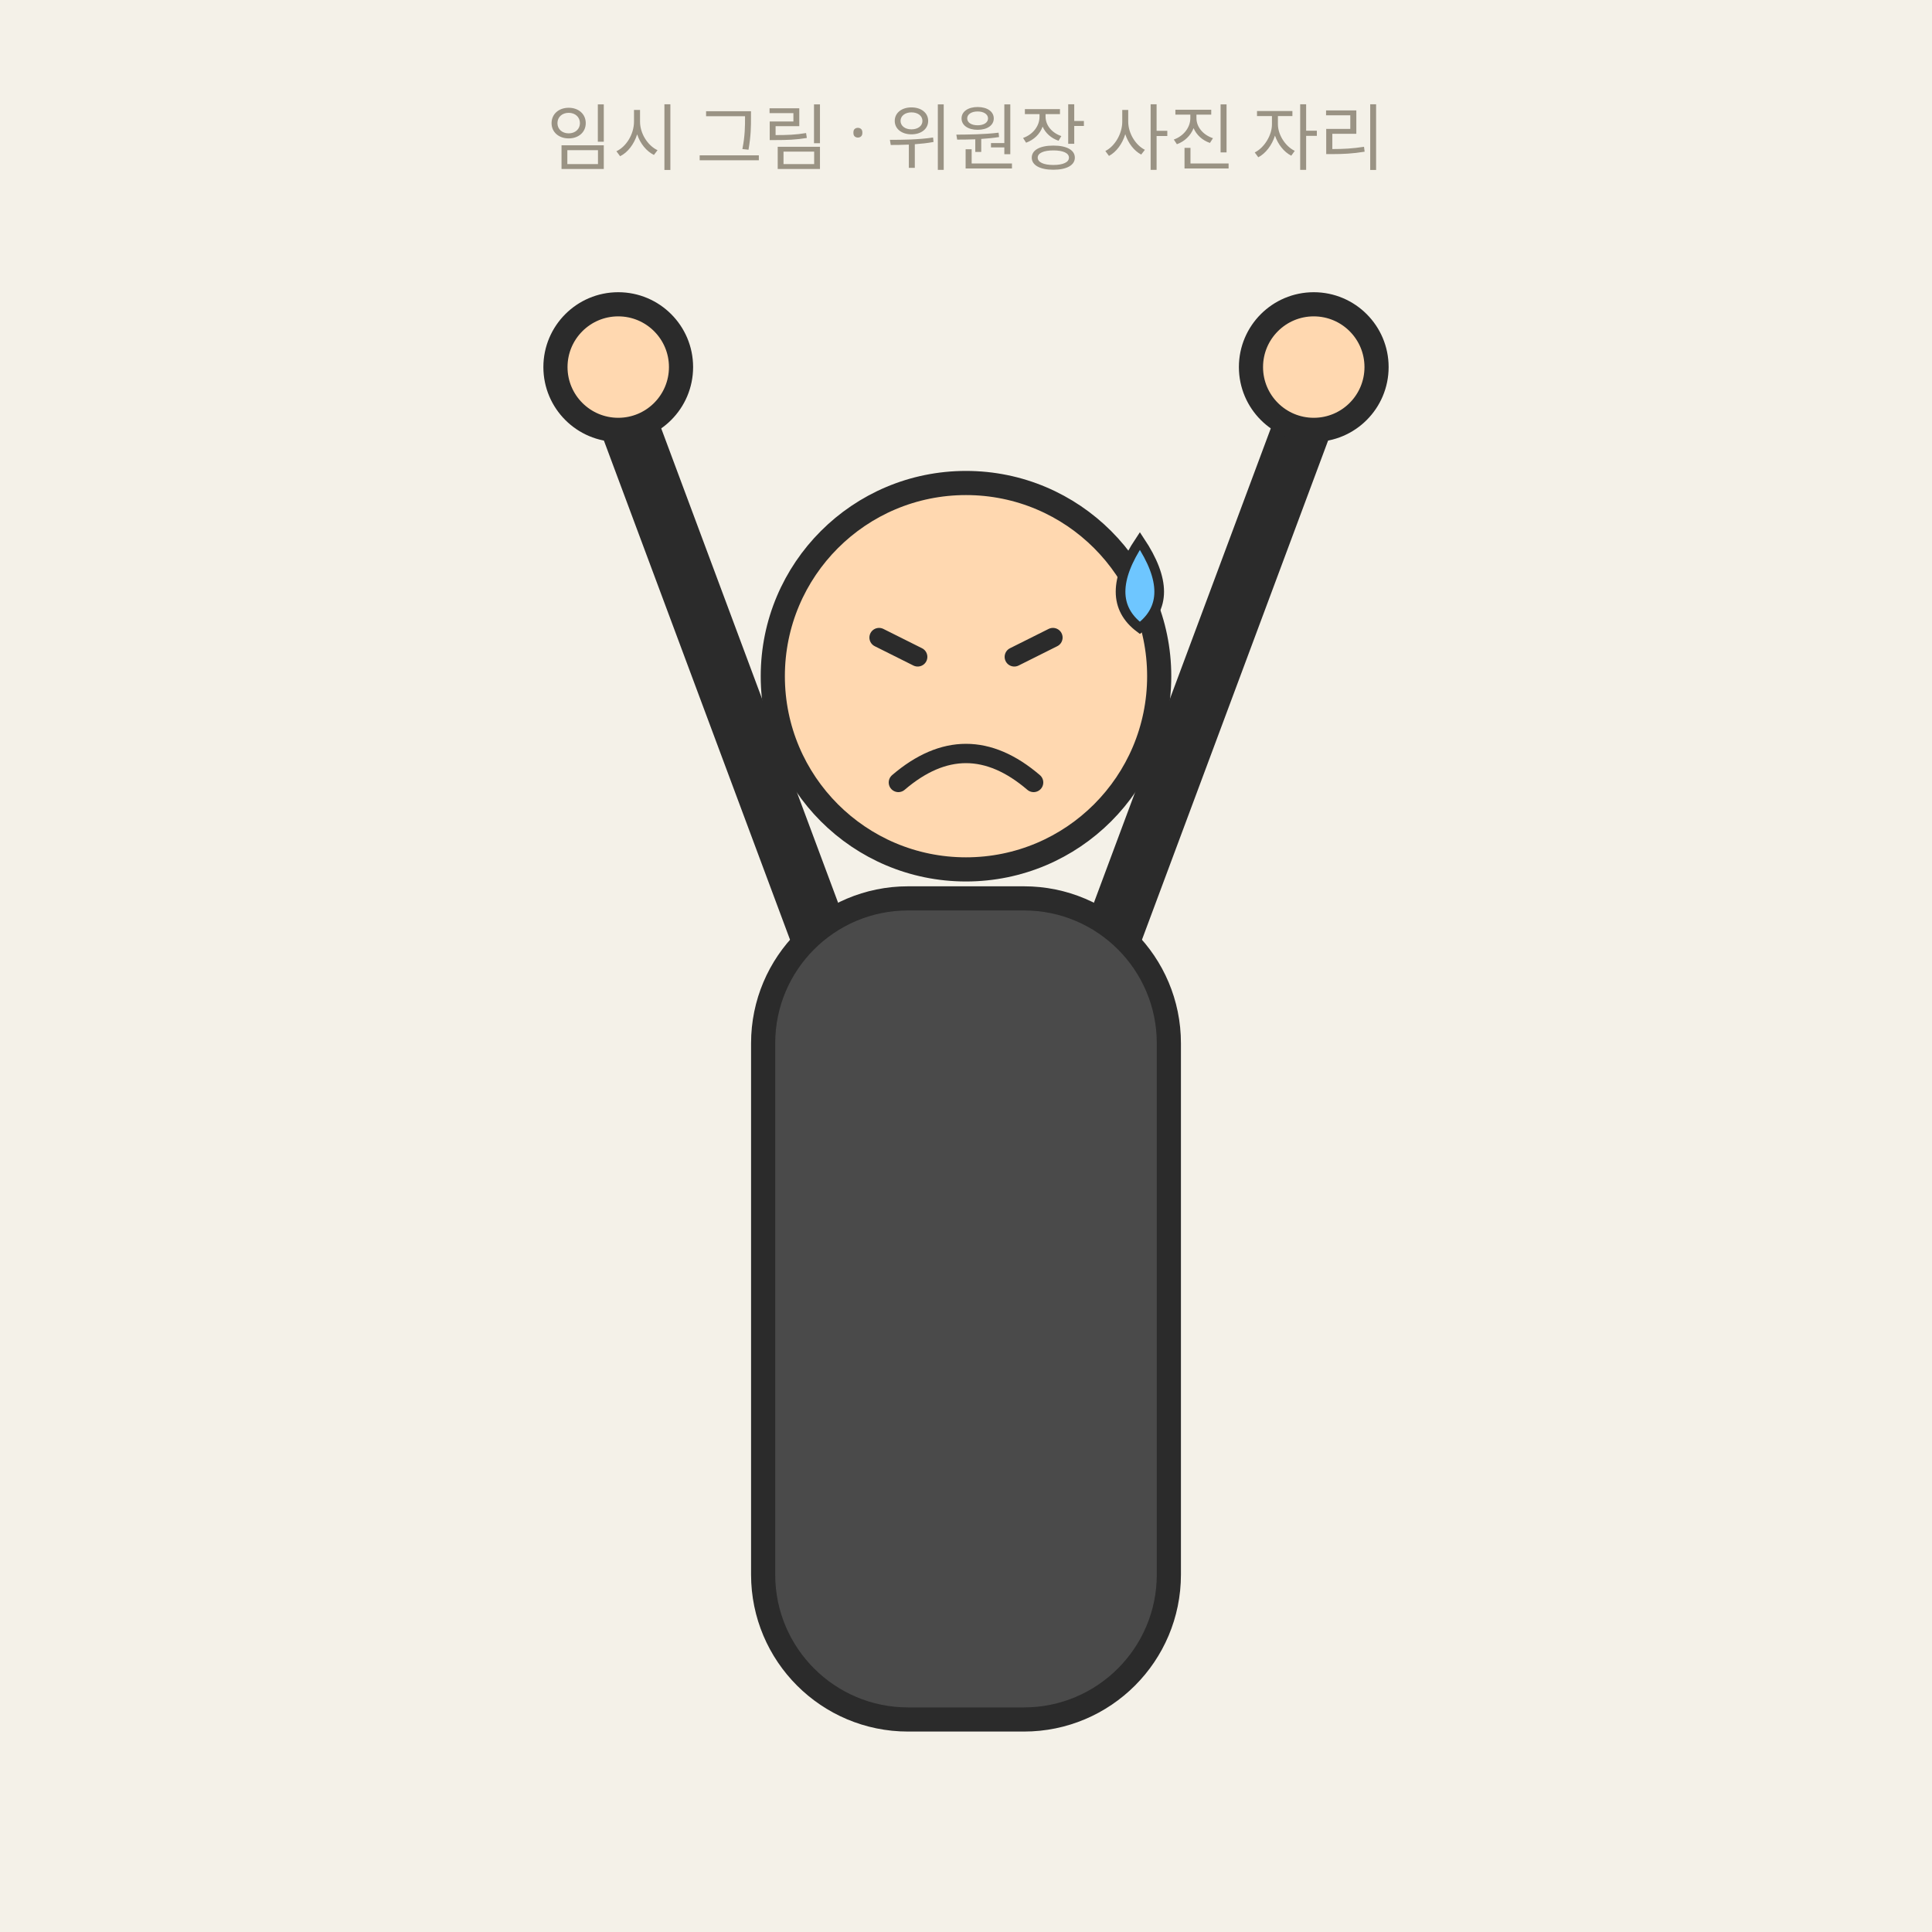
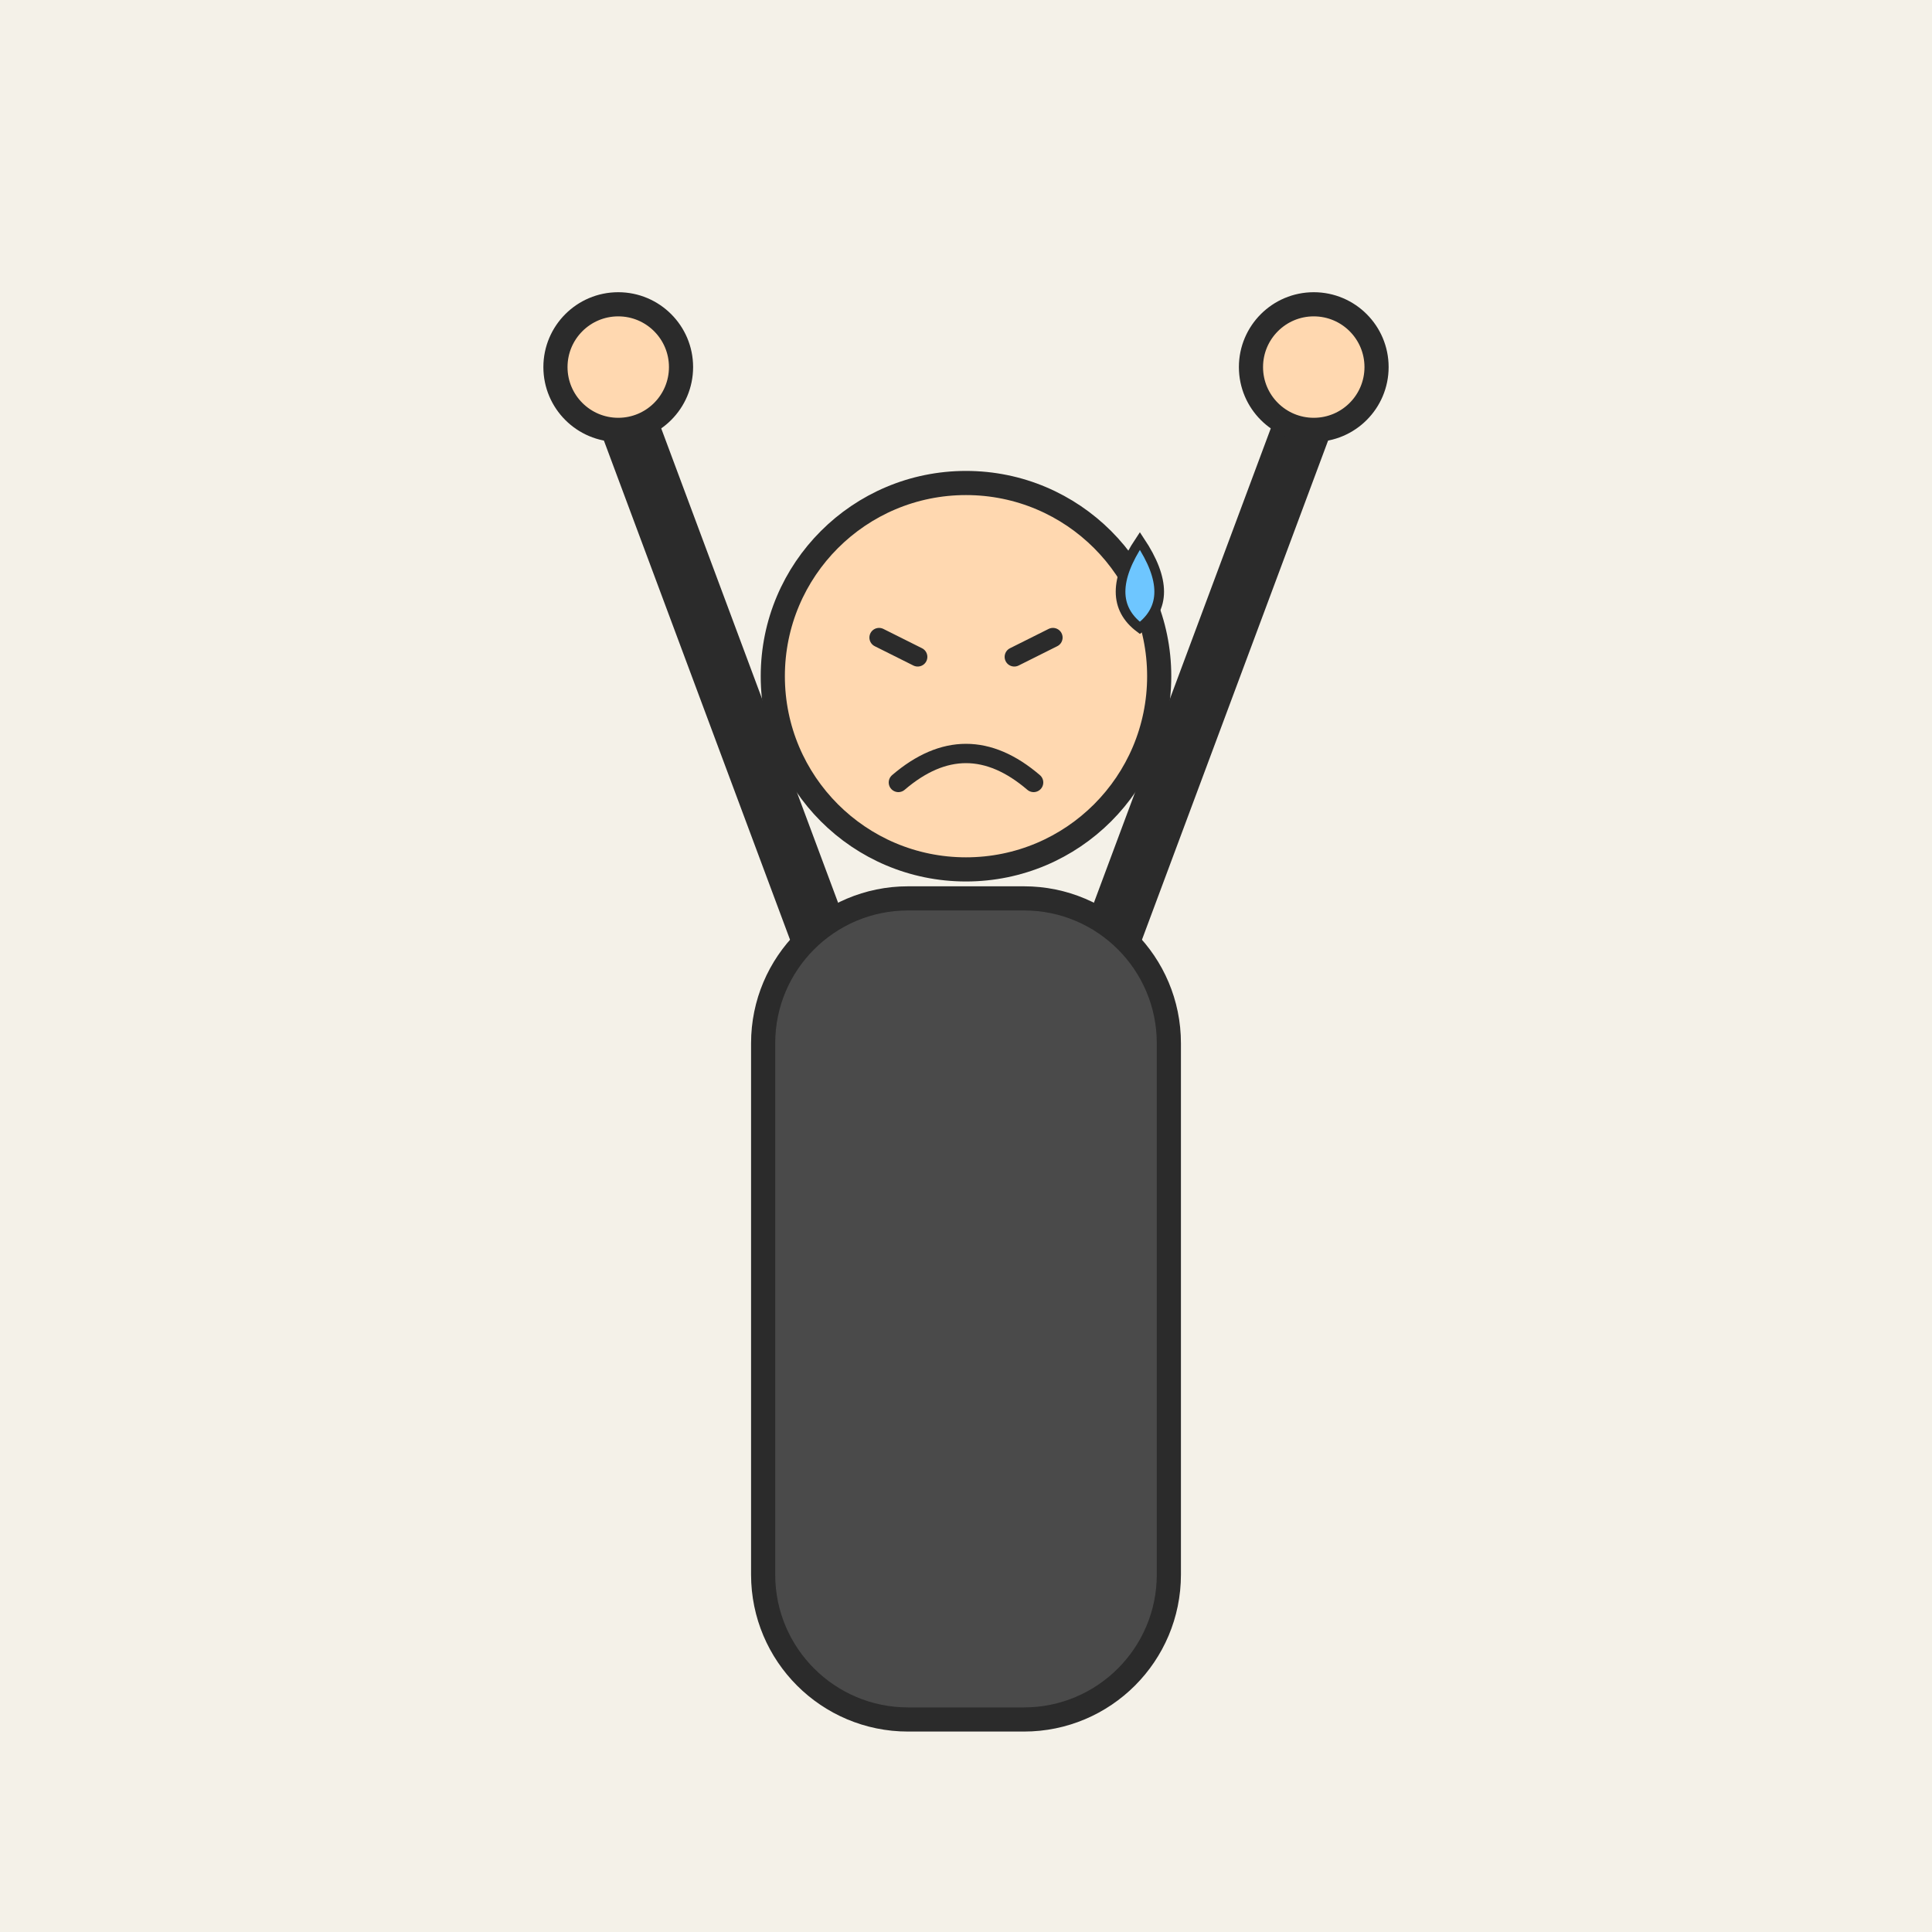
<svg xmlns="http://www.w3.org/2000/svg" viewBox="0 0 400 400">
  <rect width="400" height="400" fill="#f4f1e8" />
-   <text x="200" y="34" text-anchor="middle" font-family="sans-serif" font-size="15" fill="#9a9384">임시 그림 · 위원장 사진 자리</text>
  <g stroke="#2b2b2b" stroke-width="12" stroke-linecap="round" fill="none">
    <path d="M172 200 L128 82" />
    <path d="M228 200 L272 82" />
  </g>
  <circle cx="128" cy="76" r="13" fill="#ffd8b0" stroke="#2b2b2b" stroke-width="5" />
  <circle cx="272" cy="76" r="13" fill="#ffd8b0" stroke="#2b2b2b" stroke-width="5" />
  <rect x="158" y="186" width="84" height="170" rx="30" fill="#4a4a4a" stroke="#2b2b2b" stroke-width="5" />
  <circle cx="200" cy="140" r="40" fill="#ffd8b0" stroke="#2b2b2b" stroke-width="5" />
  <path d="M182 132 l8 4 M218 132 l-8 4" stroke="#2b2b2b" stroke-width="4" stroke-linecap="round" />
  <path d="M186 162 q14 -12 28 0" stroke="#2b2b2b" stroke-width="4" fill="none" stroke-linecap="round" />
  <path d="M236 112 q8 12 0 18 q-8 -6 0 -18z" fill="#6ec6ff" stroke="#2b2b2b" stroke-width="2" />
</svg>
